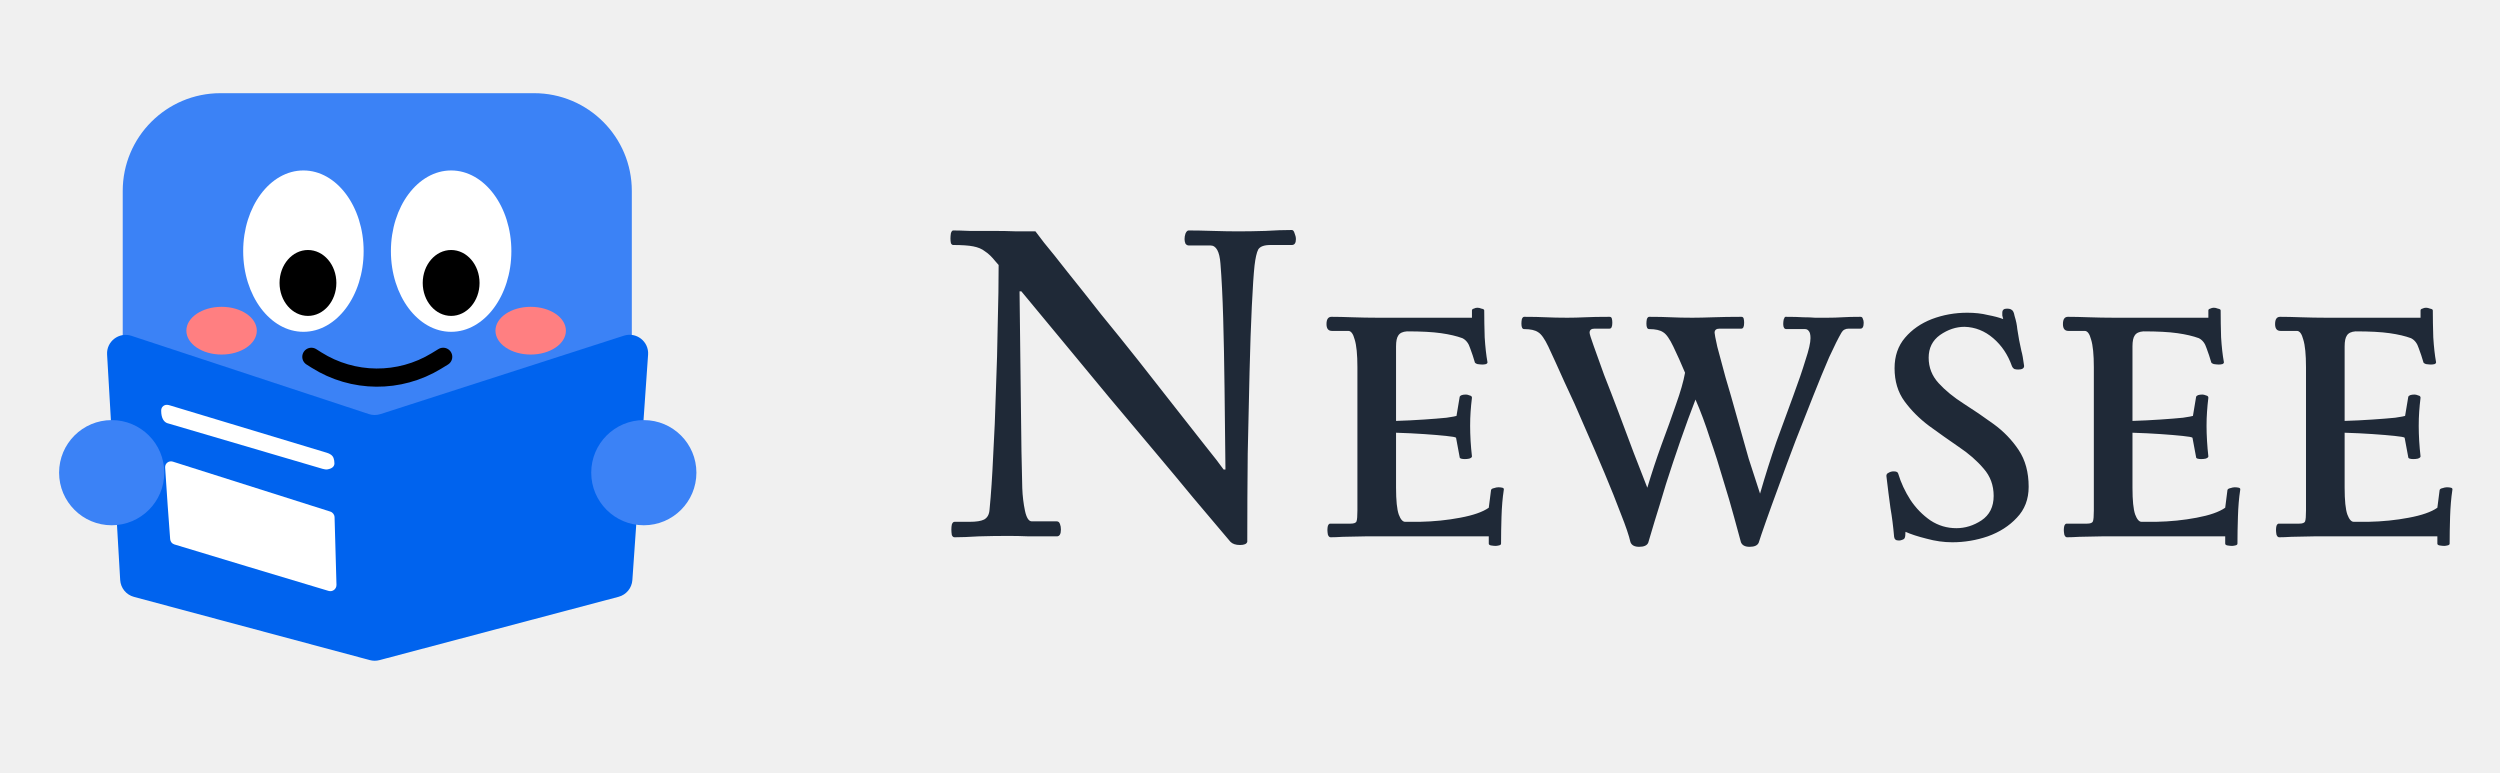
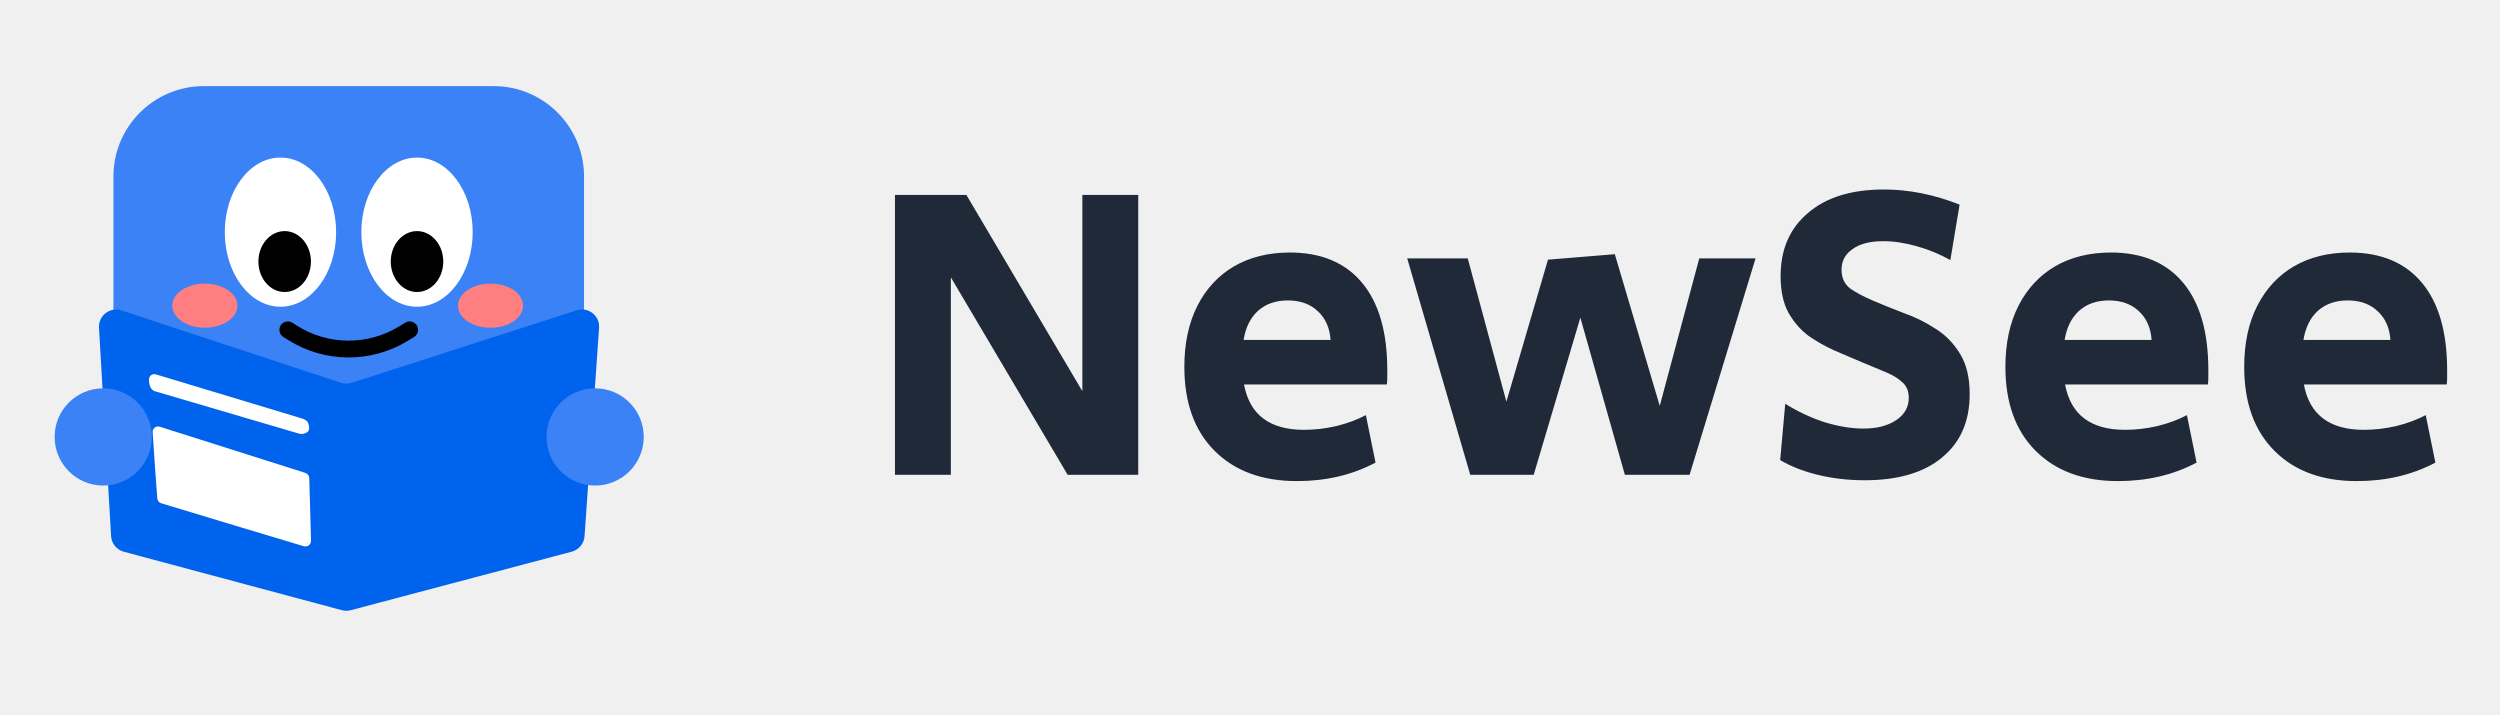
- <svg xmlns="http://www.w3.org/2000/svg" width="110" height="34" viewBox="0 0 110 34" fill="none">
+ <svg xmlns="http://www.w3.org/2000/svg" width="119" height="34" viewBox="0 0 119 34" fill="none">
+   <path d="M118.2 33.2H0V0H118.2V33.2Z" />
  <rect x="5.4" y="4.1" width="22.4" height="22.4" rx="4.3" fill="#3B82F6" />
  <ellipse cx="13.35" cy="11.05" rx="2.65" ry="3.55" fill="white" />
  <ellipse cx="13.55" cy="12.45" rx="1.25" ry="1.45" fill="black" />
  <ellipse cx="19.85" cy="11.05" rx="2.65" ry="3.55" fill="white" />
  <ellipse cx="19.85" cy="12.45" rx="1.25" ry="1.45" fill="black" />
  <path d="M13.7 15.7L13.925 15.842C15.533 16.858 17.577 16.873 19.2 15.883L19.5 15.7" stroke="black" stroke-width="0.8" stroke-linecap="round" />
  <path d="M27.451 14.77L16.738 18.221C16.573 18.274 16.396 18.274 16.232 18.22L5.783 14.776C5.235 14.596 4.678 15.024 4.712 15.599L5.288 25.52C5.309 25.872 5.552 26.171 5.892 26.262L16.274 29.045C16.412 29.082 16.557 29.082 16.695 29.046L27.218 26.259C27.556 26.169 27.799 25.875 27.824 25.526L28.516 15.604C28.556 15.028 28.001 14.593 27.451 14.77Z" fill="#0063EE" />
  <path d="M7.605 20.312L14.531 22.509C14.642 22.544 14.718 22.645 14.721 22.761L14.805 25.73C14.81 25.916 14.636 26.053 14.458 26C13.15 25.607 8.649 24.257 7.67 23.954C7.565 23.921 7.495 23.831 7.487 23.721C7.444 23.154 7.312 21.382 7.266 20.571C7.256 20.387 7.429 20.257 7.605 20.312Z" fill="white" />
  <path d="M14.383 19.922L7.48 17.838C7.403 17.815 7.321 17.798 7.247 17.829C7.173 17.859 7.092 17.927 7.092 18.075C7.092 18.42 7.228 18.575 7.364 18.62L14.194 20.629C14.269 20.651 14.347 20.665 14.424 20.651C14.559 20.626 14.715 20.555 14.715 20.39C14.715 20.3 14.7 20.222 14.678 20.159C14.635 20.031 14.511 19.961 14.383 19.922Z" fill="white" />
  <circle cx="28.328" cy="20.798" r="2.314" fill="#3B82F6" />
  <circle cx="4.914" cy="20.798" r="2.314" fill="#3B82F6" />
  <ellipse cx="23.35" cy="14.55" rx="1.55" ry="1.05" fill="#FF7F81" />
  <ellipse cx="9.75" cy="14.55" rx="1.55" ry="1.05" fill="#FF7F81" />
-   <path d="M54.14 23.84C54.14 23.84 53.993 23.667 53.7 23.32C53.407 22.973 53.007 22.5 52.5 21.9C52.007 21.3 51.44 20.62 50.8 19.86C50.16 19.1 49.493 18.307 48.8 17.48C48.12 16.653 47.447 15.84 46.78 15.04C46.113 14.24 45.5 13.5 44.94 12.82H44.86C44.887 14.74 44.907 16.427 44.92 17.88C44.933 19.333 44.953 20.533 44.98 21.48C44.993 21.827 45.033 22.16 45.1 22.48C45.167 22.787 45.267 22.94 45.4 22.94H46.5C46.567 22.94 46.613 22.98 46.64 23.06C46.667 23.127 46.68 23.207 46.68 23.3C46.68 23.5 46.62 23.6 46.5 23.6C46.007 23.6 45.6 23.6 45.28 23.6C44.96 23.587 44.66 23.58 44.38 23.58C43.927 23.58 43.487 23.587 43.06 23.6C42.633 23.627 42.28 23.64 42 23.64C41.947 23.64 41.907 23.607 41.88 23.54C41.867 23.46 41.86 23.38 41.86 23.3C41.86 23.22 41.867 23.147 41.88 23.08C41.907 23 41.947 22.96 42 22.96H42.66C42.953 22.96 43.167 22.927 43.3 22.86C43.447 22.78 43.527 22.633 43.54 22.42C43.607 21.74 43.66 20.947 43.7 20.04C43.753 19.133 43.793 18.18 43.82 17.18C43.86 16.18 43.887 15.207 43.9 14.26C43.927 13.3 43.94 12.433 43.94 11.66L43.8 11.5C43.64 11.3 43.487 11.153 43.34 11.06C43.207 10.953 43.033 10.88 42.82 10.84C42.62 10.8 42.327 10.78 41.94 10.78C41.9 10.78 41.867 10.753 41.84 10.7C41.827 10.633 41.82 10.567 41.82 10.5C41.82 10.42 41.827 10.34 41.84 10.26C41.867 10.18 41.9 10.14 41.94 10.14C42.113 10.14 42.353 10.147 42.66 10.16C42.98 10.16 43.32 10.16 43.68 10.16C44.053 10.16 44.407 10.167 44.74 10.18C45.073 10.18 45.347 10.18 45.56 10.18C45.56 10.18 45.687 10.347 45.94 10.68C46.207 11 46.553 11.433 46.98 11.98C47.42 12.527 47.907 13.14 48.44 13.82C48.987 14.487 49.54 15.173 50.1 15.88C50.66 16.587 51.193 17.267 51.7 17.92C52.207 18.56 52.647 19.12 53.02 19.6C53.407 20.08 53.68 20.433 53.84 20.66H53.92C53.907 19.42 53.893 18.233 53.88 17.1C53.867 15.967 53.847 14.933 53.82 14C53.793 13.053 53.753 12.253 53.7 11.6C53.66 11.067 53.513 10.8 53.26 10.8H52.3C52.247 10.8 52.2 10.773 52.16 10.72C52.133 10.653 52.12 10.587 52.12 10.52C52.12 10.44 52.133 10.36 52.16 10.28C52.2 10.187 52.247 10.14 52.3 10.14C52.593 10.14 52.947 10.147 53.36 10.16C53.773 10.173 54.147 10.18 54.48 10.18C54.853 10.18 55.253 10.173 55.68 10.16C56.107 10.133 56.493 10.12 56.84 10.12C56.893 10.12 56.933 10.167 56.96 10.26C57 10.353 57.02 10.44 57.02 10.52C57.02 10.693 56.96 10.78 56.84 10.78H55.9C55.62 10.78 55.44 10.847 55.36 10.98C55.293 11.113 55.24 11.347 55.2 11.68C55.16 12.053 55.12 12.653 55.08 13.48C55.04 14.293 55.007 15.26 54.98 16.38C54.953 17.487 54.927 18.68 54.9 19.96C54.887 21.24 54.88 22.533 54.88 23.84C54.853 23.933 54.747 23.98 54.56 23.98C54.373 23.98 54.233 23.933 54.14 23.84ZM61.426 18.52C61.853 18.507 62.26 18.487 62.646 18.46C63.046 18.433 63.38 18.407 63.646 18.38C63.913 18.34 64.059 18.313 64.086 18.3L64.226 17.46C64.253 17.393 64.346 17.36 64.506 17.36C64.546 17.36 64.6 17.373 64.666 17.4C64.733 17.413 64.766 17.447 64.766 17.5C64.74 17.713 64.719 17.92 64.706 18.12C64.693 18.307 64.686 18.513 64.686 18.74C64.686 18.94 64.693 19.16 64.706 19.4C64.719 19.627 64.74 19.853 64.766 20.08C64.766 20.12 64.726 20.153 64.646 20.18C64.579 20.193 64.513 20.2 64.446 20.2C64.393 20.2 64.34 20.193 64.286 20.18C64.246 20.167 64.226 20.147 64.226 20.12L64.066 19.26C64.04 19.233 63.893 19.207 63.626 19.18C63.373 19.153 63.053 19.127 62.666 19.1C62.279 19.073 61.866 19.053 61.426 19.04V21.46C61.426 22.02 61.466 22.413 61.546 22.64C61.626 22.853 61.719 22.96 61.826 22.96H62.466C63.093 22.947 63.686 22.887 64.246 22.78C64.82 22.673 65.24 22.527 65.506 22.34L65.606 21.56C65.62 21.52 65.659 21.493 65.726 21.48C65.806 21.453 65.873 21.44 65.926 21.44C65.993 21.44 66.053 21.447 66.106 21.46C66.159 21.473 66.18 21.507 66.166 21.56C66.113 21.907 66.079 22.3 66.066 22.74C66.053 23.167 66.046 23.56 66.046 23.92C66.046 23.96 66.013 23.987 65.946 24C65.893 24.013 65.846 24.02 65.806 24.02C65.753 24.02 65.686 24.013 65.606 24C65.54 23.987 65.506 23.96 65.506 23.92V23.6H61.946C61.133 23.6 60.506 23.6 60.066 23.6C59.626 23.613 59.3 23.62 59.086 23.62C58.873 23.633 58.693 23.64 58.546 23.64C58.493 23.64 58.453 23.6 58.426 23.52C58.413 23.44 58.406 23.373 58.406 23.32C58.406 23.253 58.413 23.193 58.426 23.14C58.453 23.073 58.486 23.04 58.526 23.04H59.426C59.573 23.04 59.66 23.007 59.686 22.94C59.713 22.873 59.726 22.713 59.726 22.46V16.16C59.726 15.6 59.686 15.193 59.606 14.94C59.539 14.687 59.446 14.56 59.326 14.56H58.606C58.446 14.56 58.366 14.46 58.366 14.26C58.366 14.047 58.44 13.94 58.586 13.94C58.84 13.94 59.146 13.947 59.506 13.96C59.88 13.973 60.253 13.98 60.626 13.98H64.766V13.66C64.766 13.62 64.793 13.593 64.846 13.58C64.9 13.553 64.953 13.54 65.006 13.54C65.059 13.54 65.12 13.553 65.186 13.58C65.266 13.593 65.306 13.62 65.306 13.66C65.306 14.02 65.313 14.413 65.326 14.84C65.353 15.267 65.393 15.627 65.446 15.92C65.46 15.96 65.439 15.993 65.386 16.02C65.333 16.033 65.279 16.04 65.226 16.04C65.173 16.04 65.1 16.033 65.006 16.02C64.926 15.993 64.886 15.96 64.886 15.92C64.833 15.733 64.766 15.533 64.686 15.32C64.62 15.107 64.506 14.96 64.346 14.88C64.093 14.787 63.779 14.713 63.406 14.66C63.033 14.607 62.533 14.58 61.906 14.58C61.719 14.593 61.593 14.653 61.526 14.76C61.459 14.853 61.426 15.013 61.426 15.24V18.52ZM81.342 14.46C81.195 14.46 81.089 14.52 81.022 14.64C80.889 14.867 80.709 15.227 80.482 15.72C80.269 16.213 80.035 16.78 79.782 17.42C79.529 18.06 79.269 18.72 79.002 19.4C78.749 20.067 78.509 20.713 78.282 21.34C78.055 21.953 77.862 22.487 77.702 22.94C77.542 23.393 77.436 23.707 77.382 23.88C77.329 24 77.195 24.06 76.982 24.06C76.782 24.06 76.656 23.993 76.602 23.86C76.535 23.607 76.436 23.24 76.302 22.76C76.169 22.267 76.009 21.72 75.822 21.12C75.649 20.52 75.456 19.913 75.242 19.3C75.042 18.673 74.829 18.1 74.602 17.58C74.389 18.127 74.169 18.727 73.942 19.38C73.716 20.033 73.502 20.673 73.302 21.3C73.115 21.927 72.949 22.473 72.802 22.94C72.669 23.393 72.576 23.707 72.522 23.88C72.469 24 72.335 24.06 72.122 24.06C71.922 24.06 71.796 23.993 71.742 23.86C71.675 23.567 71.535 23.153 71.322 22.62C71.122 22.087 70.882 21.487 70.602 20.82C70.322 20.153 70.029 19.473 69.722 18.78C69.429 18.087 69.135 17.433 68.842 16.82C68.562 16.193 68.322 15.667 68.122 15.24C67.962 14.907 67.816 14.7 67.682 14.62C67.549 14.527 67.342 14.48 67.062 14.48C66.982 14.48 66.942 14.4 66.942 14.24C66.942 14.173 66.949 14.107 66.962 14.04C66.989 13.973 67.022 13.94 67.062 13.94C67.436 13.94 67.755 13.947 68.022 13.96C68.289 13.973 68.602 13.98 68.962 13.98C69.216 13.98 69.475 13.973 69.742 13.96C70.009 13.947 70.369 13.94 70.822 13.94C70.876 13.94 70.909 13.967 70.922 14.02C70.936 14.073 70.942 14.133 70.942 14.2C70.942 14.373 70.902 14.46 70.822 14.46H70.162C70.016 14.46 69.942 14.52 69.942 14.64C69.942 14.693 70.002 14.887 70.122 15.22C70.242 15.553 70.395 15.98 70.582 16.5C70.782 17.007 70.996 17.56 71.222 18.16C71.449 18.76 71.669 19.347 71.882 19.92C72.109 20.493 72.309 21.007 72.482 21.46C72.669 20.833 72.876 20.207 73.102 19.58C73.342 18.94 73.555 18.347 73.742 17.8C73.942 17.24 74.076 16.773 74.142 16.4C73.969 15.987 73.796 15.6 73.622 15.24C73.462 14.907 73.316 14.7 73.182 14.62C73.049 14.527 72.842 14.48 72.562 14.48C72.482 14.48 72.442 14.4 72.442 14.24C72.442 14.173 72.449 14.107 72.462 14.04C72.489 13.973 72.522 13.94 72.562 13.94C72.936 13.94 73.255 13.947 73.522 13.96C73.789 13.973 74.102 13.98 74.462 13.98C74.716 13.98 75.022 13.973 75.382 13.96C75.755 13.947 76.169 13.94 76.622 13.94C76.675 13.94 76.709 13.967 76.722 14.02C76.736 14.073 76.742 14.133 76.742 14.2C76.742 14.373 76.702 14.46 76.622 14.46H75.662C75.516 14.46 75.442 14.52 75.442 14.64C75.442 14.693 75.482 14.9 75.562 15.26C75.656 15.607 75.775 16.053 75.922 16.6C76.082 17.133 76.249 17.713 76.422 18.34C76.596 18.967 76.769 19.58 76.942 20.18C77.129 20.767 77.296 21.28 77.442 21.72C77.669 20.933 77.909 20.173 78.162 19.44C78.429 18.707 78.675 18.033 78.902 17.42C79.129 16.807 79.309 16.28 79.442 15.84C79.589 15.4 79.662 15.08 79.662 14.88C79.662 14.72 79.635 14.613 79.582 14.56C79.542 14.507 79.489 14.48 79.422 14.48H78.602C78.509 14.48 78.462 14.407 78.462 14.26C78.462 14.193 78.469 14.127 78.482 14.06C78.509 13.98 78.535 13.94 78.562 13.94C78.895 13.94 79.156 13.947 79.342 13.96C79.542 13.96 79.716 13.967 79.862 13.98C80.022 13.98 80.202 13.98 80.402 13.98C80.642 13.98 80.862 13.973 81.062 13.96C81.262 13.947 81.529 13.94 81.862 13.94C81.915 13.94 81.949 13.967 81.962 14.02C81.989 14.073 82.002 14.133 82.002 14.2C82.002 14.373 81.956 14.46 81.862 14.46H81.342ZM88.141 14.04C88.127 13.973 88.114 13.92 88.101 13.88C88.101 13.827 88.101 13.787 88.101 13.76C88.101 13.64 88.167 13.58 88.301 13.58C88.407 13.58 88.481 13.6 88.521 13.64C88.574 13.667 88.614 13.753 88.641 13.9C88.707 14.113 88.747 14.307 88.761 14.48C88.787 14.64 88.814 14.8 88.841 14.96C88.881 15.133 88.914 15.293 88.941 15.44C88.981 15.573 89.021 15.793 89.061 16.1C89.061 16.207 88.974 16.26 88.801 16.26C88.747 16.26 88.694 16.253 88.641 16.24C88.587 16.213 88.547 16.167 88.521 16.1C88.347 15.607 88.074 15.2 87.701 14.88C87.327 14.56 86.907 14.393 86.441 14.38C86.067 14.38 85.707 14.5 85.361 14.74C85.027 14.98 84.861 15.313 84.861 15.74C84.861 16.167 85.007 16.54 85.301 16.86C85.594 17.18 85.961 17.48 86.401 17.76C86.841 18.04 87.281 18.34 87.721 18.66C88.161 18.98 88.527 19.36 88.821 19.8C89.114 20.24 89.261 20.78 89.261 21.42C89.261 21.967 89.087 22.42 88.741 22.78C88.407 23.14 87.981 23.413 87.461 23.6C86.954 23.773 86.434 23.86 85.901 23.86C85.527 23.86 85.147 23.807 84.761 23.7C84.387 23.607 84.081 23.507 83.841 23.4C83.841 23.547 83.827 23.64 83.801 23.68C83.787 23.72 83.721 23.753 83.601 23.78H83.521C83.414 23.78 83.354 23.727 83.341 23.62C83.301 23.153 83.247 22.733 83.181 22.36C83.127 21.973 83.067 21.5 83.001 20.94C83.001 20.873 83.034 20.827 83.101 20.8C83.167 20.76 83.241 20.74 83.321 20.74C83.441 20.74 83.507 20.773 83.521 20.84C83.641 21.24 83.821 21.627 84.061 22C84.301 22.36 84.594 22.66 84.941 22.9C85.287 23.127 85.667 23.24 86.081 23.24C86.467 23.24 86.834 23.127 87.181 22.9C87.541 22.66 87.721 22.3 87.721 21.82C87.721 21.353 87.574 20.953 87.281 20.62C86.987 20.273 86.621 19.953 86.181 19.66C85.754 19.367 85.321 19.06 84.881 18.74C84.454 18.42 84.094 18.06 83.801 17.66C83.507 17.26 83.361 16.773 83.361 16.2C83.361 15.667 83.514 15.22 83.821 14.86C84.127 14.5 84.521 14.227 85.001 14.04C85.494 13.853 86.014 13.76 86.561 13.76C86.894 13.76 87.194 13.793 87.461 13.86C87.741 13.913 87.967 13.973 88.141 14.04ZM93.829 18.52C94.255 18.507 94.662 18.487 95.049 18.46C95.448 18.433 95.782 18.407 96.049 18.38C96.315 18.34 96.462 18.313 96.489 18.3L96.629 17.46C96.655 17.393 96.749 17.36 96.909 17.36C96.948 17.36 97.002 17.373 97.069 17.4C97.135 17.413 97.168 17.447 97.168 17.5C97.142 17.713 97.122 17.92 97.109 18.12C97.095 18.307 97.088 18.513 97.088 18.74C97.088 18.94 97.095 19.16 97.109 19.4C97.122 19.627 97.142 19.853 97.168 20.08C97.168 20.12 97.129 20.153 97.049 20.18C96.982 20.193 96.915 20.2 96.849 20.2C96.795 20.2 96.742 20.193 96.689 20.18C96.648 20.167 96.629 20.147 96.629 20.12L96.469 19.26C96.442 19.233 96.295 19.207 96.028 19.18C95.775 19.153 95.455 19.127 95.069 19.1C94.682 19.073 94.269 19.053 93.829 19.04V21.46C93.829 22.02 93.868 22.413 93.948 22.64C94.028 22.853 94.122 22.96 94.228 22.96H94.868C95.495 22.947 96.088 22.887 96.648 22.78C97.222 22.673 97.642 22.527 97.909 22.34L98.008 21.56C98.022 21.52 98.062 21.493 98.129 21.48C98.209 21.453 98.275 21.44 98.329 21.44C98.395 21.44 98.455 21.447 98.508 21.46C98.562 21.473 98.582 21.507 98.569 21.56C98.515 21.907 98.482 22.3 98.469 22.74C98.455 23.167 98.448 23.56 98.448 23.92C98.448 23.96 98.415 23.987 98.349 24C98.295 24.013 98.249 24.02 98.209 24.02C98.155 24.02 98.088 24.013 98.008 24C97.942 23.987 97.909 23.96 97.909 23.92V23.6H94.349C93.535 23.6 92.909 23.6 92.469 23.6C92.028 23.613 91.702 23.62 91.489 23.62C91.275 23.633 91.095 23.64 90.948 23.64C90.895 23.64 90.855 23.6 90.829 23.52C90.815 23.44 90.808 23.373 90.808 23.32C90.808 23.253 90.815 23.193 90.829 23.14C90.855 23.073 90.888 23.04 90.928 23.04H91.829C91.975 23.04 92.062 23.007 92.088 22.94C92.115 22.873 92.129 22.713 92.129 22.46V16.16C92.129 15.6 92.088 15.193 92.008 14.94C91.942 14.687 91.849 14.56 91.728 14.56H91.008C90.849 14.56 90.769 14.46 90.769 14.26C90.769 14.047 90.842 13.94 90.989 13.94C91.242 13.94 91.549 13.947 91.909 13.96C92.282 13.973 92.655 13.98 93.028 13.98H97.168V13.66C97.168 13.62 97.195 13.593 97.249 13.58C97.302 13.553 97.355 13.54 97.409 13.54C97.462 13.54 97.522 13.553 97.588 13.58C97.668 13.593 97.709 13.62 97.709 13.66C97.709 14.02 97.715 14.413 97.728 14.84C97.755 15.267 97.795 15.627 97.849 15.92C97.862 15.96 97.842 15.993 97.788 16.02C97.735 16.033 97.682 16.04 97.629 16.04C97.575 16.04 97.502 16.033 97.409 16.02C97.329 15.993 97.288 15.96 97.288 15.92C97.235 15.733 97.168 15.533 97.088 15.32C97.022 15.107 96.909 14.96 96.749 14.88C96.495 14.787 96.182 14.713 95.808 14.66C95.435 14.607 94.935 14.58 94.308 14.58C94.122 14.593 93.995 14.653 93.928 14.76C93.862 14.853 93.829 15.013 93.829 15.24V18.52ZM103.164 18.52C103.591 18.507 103.998 18.487 104.384 18.46C104.784 18.433 105.118 18.407 105.384 18.38C105.651 18.34 105.798 18.313 105.824 18.3L105.964 17.46C105.991 17.393 106.084 17.36 106.244 17.36C106.284 17.36 106.338 17.373 106.404 17.4C106.471 17.413 106.504 17.447 106.504 17.5C106.478 17.713 106.458 17.92 106.444 18.12C106.431 18.307 106.424 18.513 106.424 18.74C106.424 18.94 106.431 19.16 106.444 19.4C106.458 19.627 106.478 19.853 106.504 20.08C106.504 20.12 106.464 20.153 106.384 20.18C106.318 20.193 106.251 20.2 106.184 20.2C106.131 20.2 106.078 20.193 106.024 20.18C105.984 20.167 105.964 20.147 105.964 20.12L105.804 19.26C105.778 19.233 105.631 19.207 105.364 19.18C105.111 19.153 104.791 19.127 104.404 19.1C104.018 19.073 103.604 19.053 103.164 19.04V21.46C103.164 22.02 103.204 22.413 103.284 22.64C103.364 22.853 103.458 22.96 103.564 22.96H104.204C104.831 22.947 105.424 22.887 105.984 22.78C106.558 22.673 106.978 22.527 107.244 22.34L107.344 21.56C107.358 21.52 107.398 21.493 107.464 21.48C107.544 21.453 107.611 21.44 107.664 21.44C107.731 21.44 107.791 21.447 107.844 21.46C107.898 21.473 107.918 21.507 107.904 21.56C107.851 21.907 107.818 22.3 107.804 22.74C107.791 23.167 107.784 23.56 107.784 23.92C107.784 23.96 107.751 23.987 107.684 24C107.631 24.013 107.584 24.02 107.544 24.02C107.491 24.02 107.424 24.013 107.344 24C107.278 23.987 107.244 23.96 107.244 23.92V23.6H103.684C102.871 23.6 102.244 23.6 101.804 23.6C101.364 23.613 101.038 23.62 100.824 23.62C100.611 23.633 100.431 23.64 100.284 23.64C100.231 23.64 100.191 23.6 100.164 23.52C100.151 23.44 100.144 23.373 100.144 23.32C100.144 23.253 100.151 23.193 100.164 23.14C100.191 23.073 100.224 23.04 100.264 23.04H101.164C101.311 23.04 101.398 23.007 101.424 22.94C101.451 22.873 101.464 22.713 101.464 22.46V16.16C101.464 15.6 101.424 15.193 101.344 14.94C101.278 14.687 101.184 14.56 101.064 14.56H100.344C100.184 14.56 100.104 14.46 100.104 14.26C100.104 14.047 100.178 13.94 100.324 13.94C100.578 13.94 100.884 13.947 101.244 13.96C101.618 13.973 101.991 13.98 102.364 13.98H106.504V13.66C106.504 13.62 106.531 13.593 106.584 13.58C106.638 13.553 106.691 13.54 106.744 13.54C106.798 13.54 106.858 13.553 106.924 13.58C107.004 13.593 107.044 13.62 107.044 13.66C107.044 14.02 107.051 14.413 107.064 14.84C107.091 15.267 107.131 15.627 107.184 15.92C107.198 15.96 107.178 15.993 107.124 16.02C107.071 16.033 107.018 16.04 106.964 16.04C106.911 16.04 106.838 16.033 106.744 16.02C106.664 15.993 106.624 15.96 106.624 15.92C106.571 15.733 106.504 15.533 106.424 15.32C106.358 15.107 106.244 14.96 106.084 14.88C105.831 14.787 105.518 14.713 105.144 14.66C104.771 14.607 104.271 14.58 103.644 14.58C103.458 14.593 103.331 14.653 103.264 14.76C103.198 14.853 103.164 15.013 103.164 15.24V18.52Z" fill="#1F2937" />
+   <path d="M42.6 22.6V9.28H46L51.52 18.62V9.28H54.18V22.6H50.82L45.26 13.2V22.6H42.6ZM61.735 22.9C60.082 22.9 58.775 22.42 57.815 21.46C56.855 20.5 56.375 19.167 56.375 17.46C56.375 16.34 56.582 15.373 56.995 14.56C57.408 13.747 57.988 13.12 58.735 12.68C59.495 12.24 60.382 12.02 61.395 12.02C62.888 12.02 64.035 12.5 64.835 13.46C65.635 14.42 66.035 15.807 66.035 17.62C66.035 17.74 66.035 17.86 66.035 17.98C66.035 18.087 66.028 18.193 66.015 18.3H59.215C59.482 19.74 60.435 20.46 62.075 20.46C62.582 20.46 63.095 20.4 63.615 20.28C64.148 20.147 64.615 19.973 65.015 19.76L65.475 22.02C64.368 22.607 63.122 22.9 61.735 22.9ZM59.195 16.18H63.335C63.295 15.607 63.095 15.153 62.735 14.82C62.375 14.473 61.895 14.3 61.295 14.3C60.722 14.3 60.248 14.467 59.875 14.8C59.515 15.133 59.288 15.593 59.195 16.18ZM69.984 22.6L66.984 12.3H69.865L71.704 19.12L73.684 12.36L76.865 12.1L79.004 19.32L80.885 12.3H83.564L80.424 22.6H77.344L75.225 15.12L73.004 22.6H69.984ZM88.757 22.86C87.97 22.86 87.223 22.773 86.517 22.6C85.823 22.427 85.23 22.193 84.737 21.9L84.977 19.22C85.577 19.593 86.203 19.887 86.857 20.1C87.523 20.3 88.137 20.4 88.697 20.4C89.337 20.4 89.857 20.267 90.257 20C90.657 19.733 90.857 19.38 90.857 18.94C90.857 18.62 90.757 18.373 90.557 18.2C90.357 18.013 90.097 17.853 89.777 17.72C89.457 17.587 89.103 17.44 88.717 17.28C88.277 17.093 87.823 16.9 87.357 16.7C86.903 16.5 86.477 16.26 86.077 15.98C85.69 15.687 85.37 15.313 85.117 14.86C84.877 14.407 84.757 13.833 84.757 13.14C84.757 11.873 85.19 10.873 86.057 10.14C86.923 9.393 88.13 9.02 89.677 9.02C90.863 9.02 92.063 9.26 93.277 9.74L92.837 12.38C92.343 12.1 91.81 11.88 91.237 11.72C90.677 11.56 90.143 11.48 89.637 11.48C89.01 11.48 88.523 11.607 88.177 11.86C87.83 12.1 87.657 12.427 87.657 12.84C87.657 13.227 87.797 13.527 88.077 13.74C88.37 13.94 88.737 14.133 89.177 14.32C89.617 14.507 90.097 14.7 90.617 14.9C91.15 15.087 91.65 15.333 92.117 15.64C92.597 15.933 92.99 16.333 93.297 16.84C93.603 17.333 93.757 17.973 93.757 18.76C93.757 20.053 93.317 21.06 92.437 21.78C91.57 22.5 90.343 22.86 88.757 22.86ZM100.817 22.9C99.164 22.9 97.857 22.42 96.897 21.46C95.937 20.5 95.457 19.167 95.457 17.46C95.457 16.34 95.664 15.373 96.077 14.56C96.49 13.747 97.07 13.12 97.817 12.68C98.577 12.24 99.464 12.02 100.477 12.02C101.97 12.02 103.117 12.5 103.917 13.46C104.717 14.42 105.117 15.807 105.117 17.62C105.117 17.74 105.117 17.86 105.117 17.98C105.117 18.087 105.11 18.193 105.097 18.3H98.297C98.564 19.74 99.517 20.46 101.157 20.46C101.664 20.46 102.177 20.4 102.697 20.28C103.23 20.147 103.697 19.973 104.097 19.76L104.557 22.02C103.45 22.607 102.204 22.9 100.817 22.9ZM98.277 16.18H102.417C102.377 15.607 102.177 15.153 101.817 14.82C101.457 14.473 100.977 14.3 100.377 14.3C99.804 14.3 99.33 14.467 98.957 14.8C98.597 15.133 98.37 15.593 98.277 16.18ZM112.184 22.9C110.531 22.9 109.224 22.42 108.264 21.46C107.304 20.5 106.824 19.167 106.824 17.46C106.824 16.34 107.031 15.373 107.444 14.56C107.858 13.747 108.438 13.12 109.184 12.68C109.944 12.24 110.831 12.02 111.844 12.02C113.338 12.02 114.484 12.5 115.284 13.46C116.084 14.42 116.484 15.807 116.484 17.62C116.484 17.74 116.484 17.86 116.484 17.98C116.484 18.087 116.478 18.193 116.464 18.3H109.664C109.931 19.74 110.884 20.46 112.524 20.46C113.031 20.46 113.544 20.4 114.064 20.28C114.598 20.147 115.064 19.973 115.464 19.76L115.924 22.02C114.818 22.607 113.571 22.9 112.184 22.9ZM109.644 16.18H113.784C113.744 15.607 113.544 15.153 113.184 14.82C112.824 14.473 112.344 14.3 111.744 14.3C111.171 14.3 110.698 14.467 110.324 14.8C109.964 15.133 109.738 15.593 109.644 16.18Z" fill="#1F2937" />
</svg>
